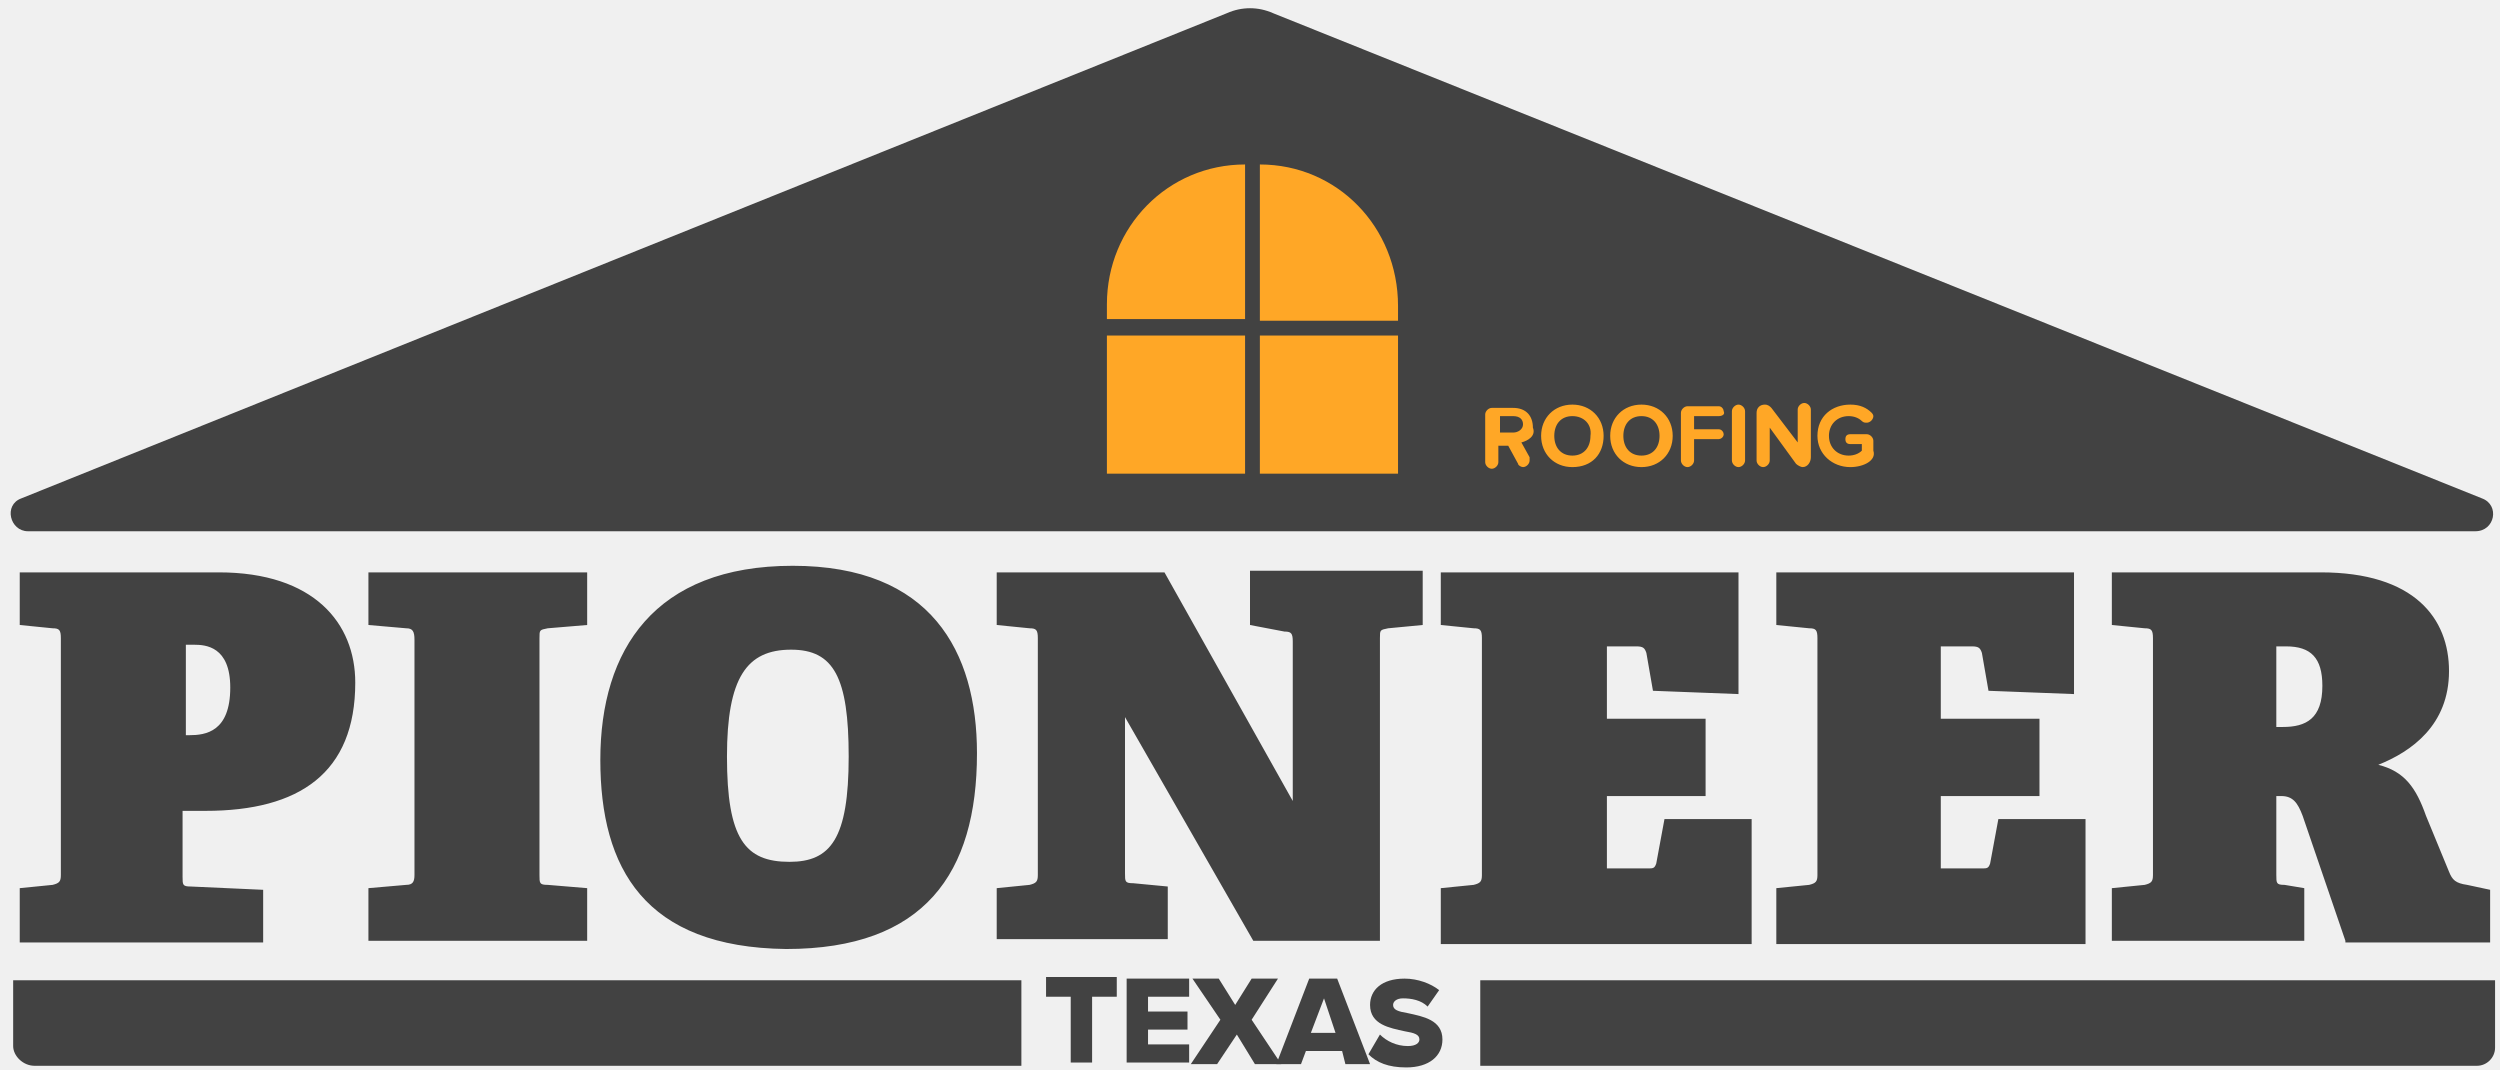
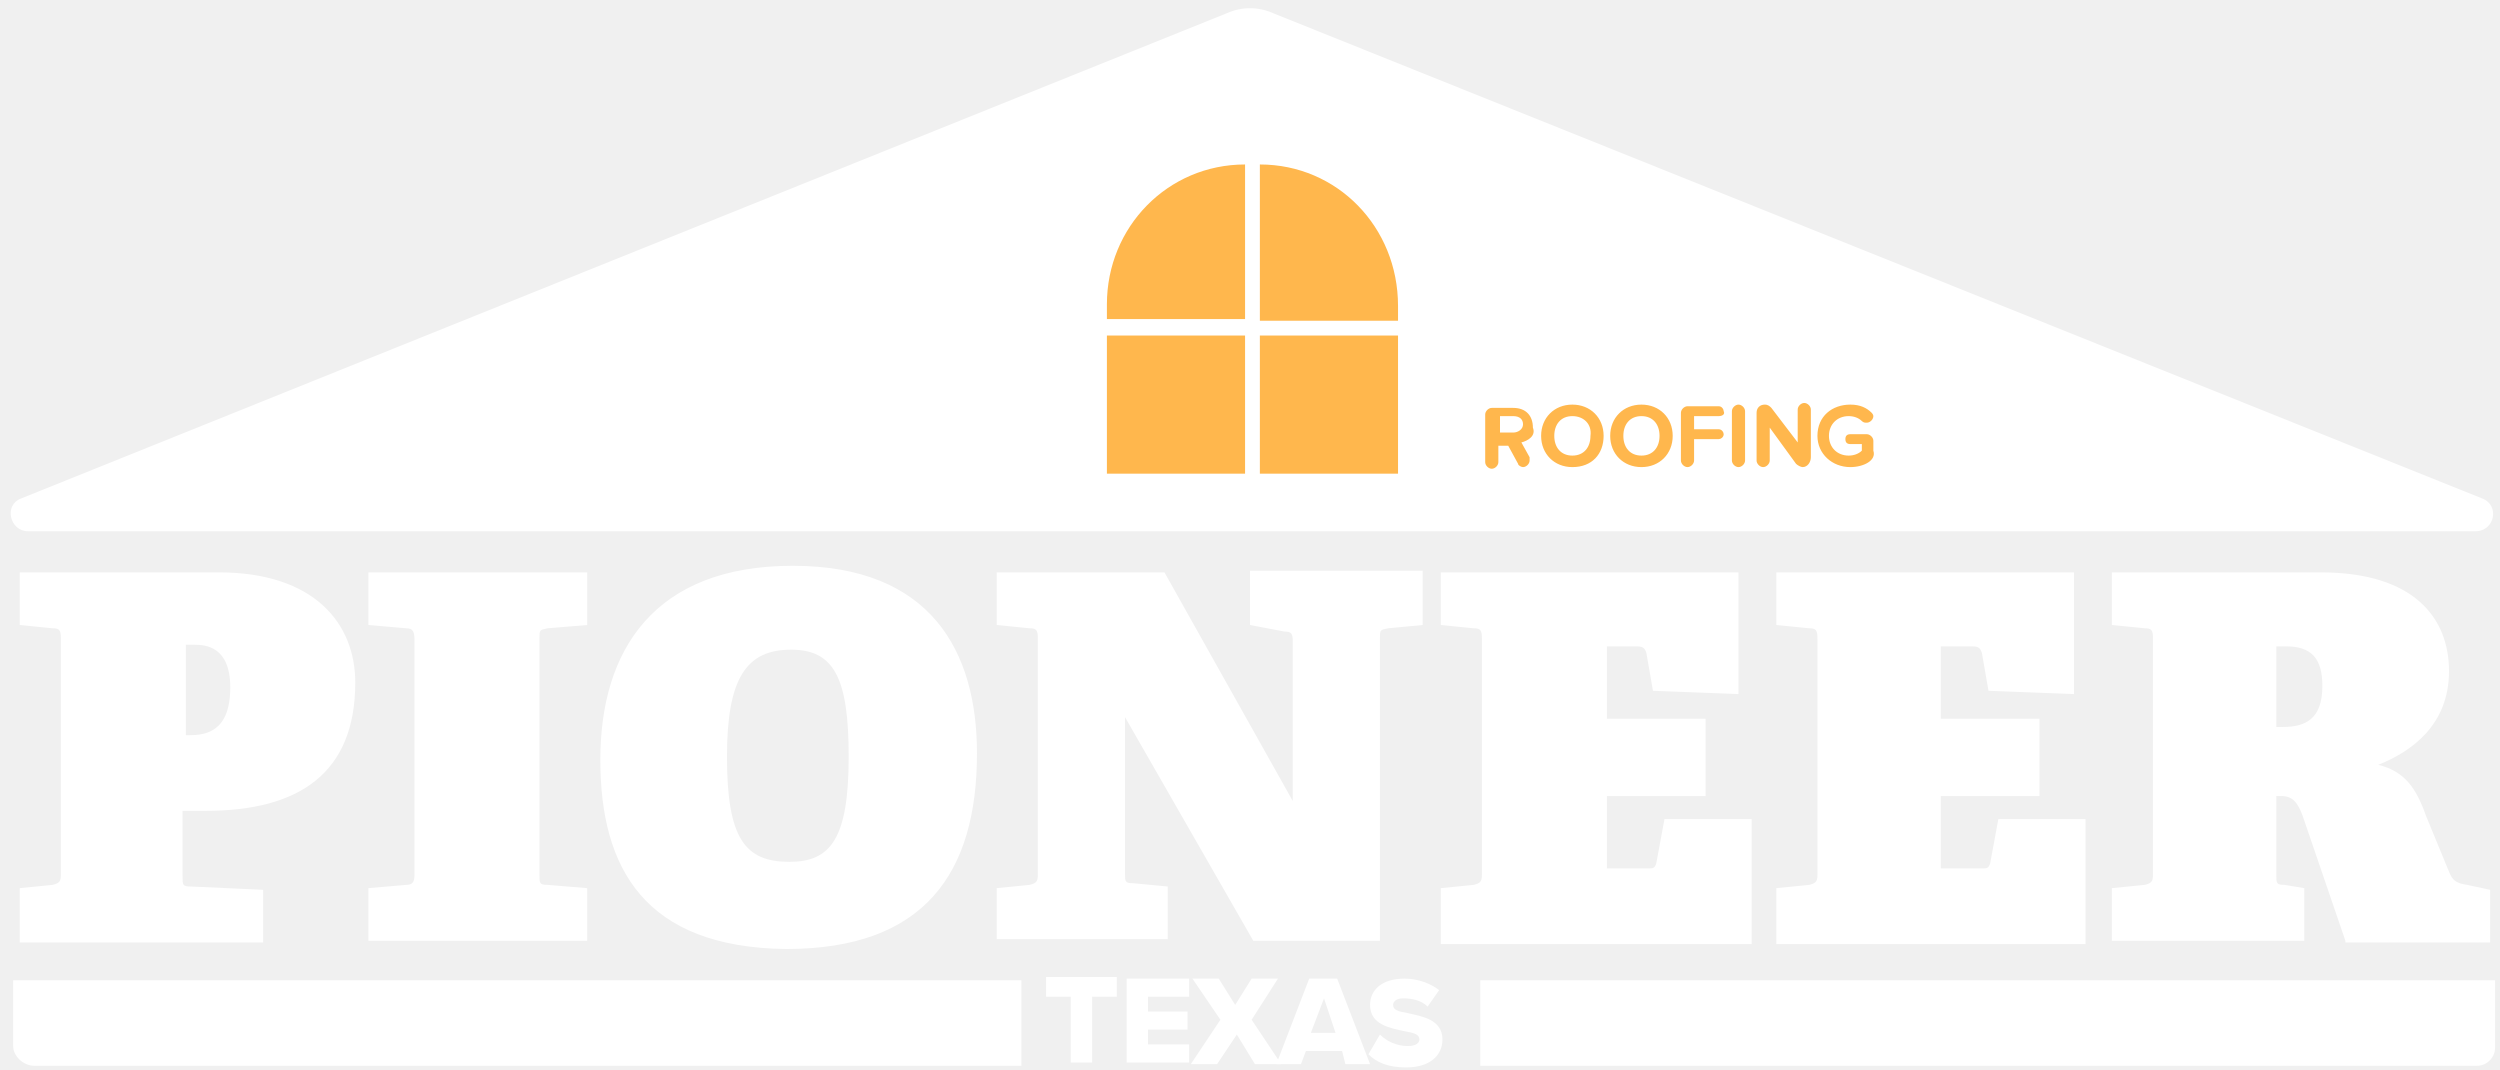
<svg xmlns="http://www.w3.org/2000/svg" width="152" height="65" viewBox="0 0 152 65">
  <g fill="none" fill-rule="evenodd">
-     <path d="M1.2 57.2V54l2-.2c.4-.1.5-.2.5-.6V38.8c0-.5-.1-.6-.5-.6l-2-.2v-3.2h12.1c5.8 0 8.3 3.1 8.3 6.7 0 5.5-3.4 7.8-9.1 7.8h-1.4v4c0 .5 0 .6.5.6l4.4.2v3.2H1.2v-.1zm10.3-12.5c1 0 2.5-.2 2.5-2.9 0-2.5-1.5-2.6-2.2-2.6h-.5v5.5h.2zm10.9 12.5V54l2.3-.2c.4 0 .5-.2.5-.6V38.9c0-.5-.1-.7-.5-.7l-2.3-.2v-3.2h13.3V38l-2.4.2c-.5.1-.5.1-.5.6v14.4c0 .5 0 .6.5.6l2.4.2v3.2H22.4zm14.1-11c0-6.7 3.3-11.8 11.7-11.8 8.4 0 11.2 5.2 11.2 11.4 0 7.3-3.2 11.9-11.6 11.9-8.6-.1-11.3-4.9-11.3-11.5zm15.1-.2c0-4.8-.9-6.5-3.5-6.5-2.7 0-3.9 1.7-3.9 6.5 0 5 1.1 6.4 3.8 6.4 2.5 0 3.6-1.4 3.6-6.4zm24.6 11.2l-7.8-13.6v9.5c0 .5 0 .6.5.6l2.1.2v3.2H60.6V54l2-.2c.4-.1.5-.2.5-.6V38.8c0-.5-.1-.6-.5-.6l-2-.2v-3.2h10.2l7.8 13.9V39c0-.5-.1-.6-.5-.6L76 38v-3.3h10.5V38l-2.1.2c-.5.1-.5.1-.5.6v18.4h-7.7zm11.4 0V54l2-.2c.4-.1.5-.2.5-.6V38.8c0-.5-.1-.6-.5-.6l-2-.2v-3.2h18.1v7.4l-5.2-.2-.4-2.3c-.1-.3-.2-.4-.6-.4h-1.8v4.4h6v4.7h-6v4.4h2.5c.3 0 .4 0 .5-.3l.5-2.7h5.3v7.6H87.6v-.2zm20.4 0V54l2-.2c.4-.1.5-.2.5-.6V38.8c0-.5-.1-.6-.5-.6l-2-.2v-3.2h18.1v7.4l-5.2-.2-.4-2.3c-.1-.3-.2-.4-.6-.4H118v4.4h6v4.7h-6v4.4h2.5c.3 0 .4 0 .5-.3l.5-2.7h5.3v7.6H108v-.2zm34.6 0l-2.6-7.6c-.3-.8-.6-1.2-1.3-1.2h-.3v4.8c0 .5 0 .6.5.6l1.2.2v3.2h-11.7V54l2-.2c.4-.1.5-.2.5-.6V38.8c0-.5-.1-.6-.5-.6l-2-.2v-3.2h12.7c5.7 0 7.8 2.8 7.8 6 0 3.3-2.3 4.9-4.3 5.7 1.6.4 2.3 1.4 2.9 3.1l1.4 3.4c.2.5.4.7 1.1.8l1.4.3v3.2h-8.8v-.1zm-3.8-13c1.4 0 2.4-.5 2.4-2.5 0-1.7-.7-2.4-2.2-2.4h-.6v4.9h.4zm12.1-13.9L77.4.8c-.9-.4-1.9-.4-2.8 0L1.3 30.3c-1.1.4-.7 2 .4 2h148.8c1.2 0 1.5-1.6.4-2z" fill="#424242" />
-     <path d="M92.5 26.9l.5.9v.2c0 .2-.2.4-.4.4-.1 0-.3-.1-.3-.2l-.6-1.1h-.6v1c0 .2-.2.4-.4.4s-.4-.2-.4-.4v-2.9c0-.2.2-.4.4-.4H92c.8 0 1.2.5 1.2 1.2.2.5-.3.8-.7.9zm-1.3-1.6v1h.8c.3 0 .6-.2.6-.5s-.2-.5-.6-.5h-.8zm4.4 3.1c-1.1 0-1.9-.8-1.9-1.9 0-1.1.8-1.9 1.9-1.9 1.1 0 1.9.8 1.9 1.9 0 1.1-.7 1.9-1.9 1.9zm0-3.1c-.7 0-1.1.5-1.1 1.2s.4 1.2 1.1 1.2c.7 0 1.1-.5 1.1-1.2.1-.7-.4-1.2-1.1-1.2zm4.2 3.1c-1.1 0-1.9-.8-1.9-1.9 0-1.1.8-1.9 1.9-1.9 1.1 0 1.9.8 1.9 1.9 0 1.1-.8 1.9-1.9 1.9zm0-3.1c-.7 0-1.1.5-1.1 1.2s.4 1.2 1.1 1.2c.7 0 1.1-.5 1.1-1.2s-.4-1.2-1.1-1.2zm4.7 0H103v.8h1.5c.2 0 .3.2.3.3 0 .2-.2.3-.3.3H103V28c0 .2-.2.4-.4.4s-.4-.2-.4-.4v-2.9c0-.2.2-.4.4-.4h1.9c.2 0 .3.2.3.3.1.2-.1.3-.3.3zm1.2 3.1c-.2 0-.4-.2-.4-.4v-3c0-.2.2-.4.4-.4s.4.2.4.4v3c0 .2-.2.4-.4.4zm3.9 0c-.1 0-.3-.1-.4-.2l-1.6-2.2v2c0 .2-.2.4-.4.4s-.4-.2-.4-.4v-2.9c0-.3.2-.5.5-.5.2 0 .3.1.4.2l1.6 2.1v-2c0-.2.2-.4.4-.4s.4.2.4.4v2.9c0 .3-.2.6-.5.6zm2.9 0c-1.1 0-2-.8-2-1.9 0-1.2.9-1.9 2-1.9.6 0 1 .2 1.3.5.1.1.1.2.1.2 0 .2-.2.4-.4.4-.1 0-.2 0-.3-.1-.2-.2-.5-.3-.8-.3-.7 0-1.2.5-1.2 1.2s.5 1.2 1.2 1.2c.3 0 .6-.1.8-.3V27h-.7c-.2 0-.3-.1-.3-.3 0-.2.1-.3.3-.3h1c.2 0 .4.2.4.4v.6c.2.6-.6 1-1.4 1zm-45.2-8h8.4v8.4h-8.4zM76.6 10v9.5H85v-.9c0-4.8-3.7-8.6-8.4-8.6zm0 10.4H85v8.4h-8.4zm-9.3-1.9v.9h8.4V10c-4.7 0-8.4 3.8-8.4 8.5z" fill="#FFA726" />
-     <path d="M90 64.8h60.6c.6 0 1.1-.5 1.1-1.1v-4.1H90v5.2zm-87.9 0h60v-5.2H.8v4c0 .6.6 1.2 1.3 1.2z" fill="#424242" />
-     <g fill="#424242">
+     <path d="M1.2 57.2V54l2-.2c.4-.1.5-.2.5-.6V38.8c0-.5-.1-.6-.5-.6l-2-.2v-3.2h12.1c5.8 0 8.3 3.1 8.3 6.7 0 5.5-3.4 7.8-9.1 7.8h-1.4v4c0 .5 0 .6.5.6l4.4.2v3.2H1.2v-.1zm10.3-12.5c1 0 2.5-.2 2.5-2.9 0-2.5-1.5-2.6-2.2-2.6h-.5v5.5h.2zm10.9 12.5V54l2.3-.2c.4 0 .5-.2.5-.6V38.9c0-.5-.1-.7-.5-.7l-2.3-.2v-3.2h13.3V38l-2.4.2c-.5.1-.5.1-.5.6v14.4c0 .5 0 .6.5.6l2.4.2v3.2H22.4zm14.1-11c0-6.7 3.3-11.8 11.7-11.8 8.4 0 11.2 5.2 11.2 11.4 0 7.3-3.2 11.9-11.6 11.9-8.6-.1-11.3-4.9-11.3-11.5zm15.1-.2c0-4.8-.9-6.5-3.5-6.5-2.7 0-3.9 1.7-3.9 6.5 0 5 1.1 6.4 3.8 6.4 2.5 0 3.6-1.4 3.6-6.4zm24.6 11.2l-7.8-13.6v9.5c0 .5 0 .6.5.6l2.1.2v3.2H60.6V54l2-.2c.4-.1.5-.2.5-.6V38.8c0-.5-.1-.6-.5-.6l-2-.2v-3.2h10.2l7.8 13.9V39c0-.5-.1-.6-.5-.6L76 38v-3.3h10.5V38l-2.1.2c-.5.1-.5.1-.5.6v18.4h-7.7zm11.4 0V54l2-.2c.4-.1.5-.2.5-.6V38.8c0-.5-.1-.6-.5-.6l-2-.2v-3.2h18.1v7.4l-5.2-.2-.4-2.3c-.1-.3-.2-.4-.6-.4h-1.8v4.4h6v4.7h-6v4.4h2.5c.3 0 .4 0 .5-.3l.5-2.7h5.3v7.6H87.6v-.2zm20.4 0V54l2-.2c.4-.1.5-.2.5-.6V38.8c0-.5-.1-.6-.5-.6l-2-.2v-3.2h18.1v7.4l-5.2-.2-.4-2.3c-.1-.3-.2-.4-.6-.4H118v4.4h6v4.7h-6v4.4h2.5c.3 0 .4 0 .5-.3l.5-2.7h5.3v7.6H108v-.2zm34.6 0l-2.6-7.6c-.3-.8-.6-1.2-1.3-1.2h-.3v4.8c0 .5 0 .6.5.6l1.2.2v3.2h-11.7V54l2-.2c.4-.1.5-.2.5-.6V38.8c0-.5-.1-.6-.5-.6l-2-.2v-3.2h12.7c5.7 0 7.8 2.8 7.8 6 0 3.3-2.3 4.9-4.3 5.7 1.6.4 2.3 1.4 2.9 3.1l1.4 3.4c.2.5.4.7 1.1.8l1.4.3v3.2h-8.8v-.1zm-3.8-13c1.4 0 2.4-.5 2.4-2.5 0-1.7-.7-2.4-2.2-2.4h-.6v4.9h.4zm12.1-13.9L77.4.8c-.9-.4-1.9-.4-2.8 0L1.3 30.3c-1.1.4-.7 2 .4 2h148.8c1.2 0 1.5-1.6.4-2z" fill="#FFF" />
+     <path d="M92.5 26.9l.5.9v.2c0 .2-.2.4-.4.4-.1 0-.3-.1-.3-.2l-.6-1.1h-.6v1c0 .2-.2.4-.4.4s-.4-.2-.4-.4v-2.9c0-.2.2-.4.4-.4H92c.8 0 1.2.5 1.2 1.2.2.5-.3.8-.7.9zm-1.3-1.6v1h.8c.3 0 .6-.2.6-.5s-.2-.5-.6-.5h-.8zm4.4 3.1c-1.1 0-1.9-.8-1.9-1.9 0-1.1.8-1.9 1.9-1.9 1.1 0 1.9.8 1.9 1.9 0 1.1-.7 1.9-1.9 1.9zm0-3.1c-.7 0-1.1.5-1.1 1.2s.4 1.2 1.1 1.2c.7 0 1.1-.5 1.1-1.2.1-.7-.4-1.2-1.1-1.2zm4.2 3.1c-1.1 0-1.9-.8-1.9-1.9 0-1.1.8-1.9 1.9-1.9 1.1 0 1.9.8 1.9 1.9 0 1.1-.8 1.9-1.9 1.9zm0-3.1c-.7 0-1.1.5-1.1 1.2s.4 1.2 1.1 1.2c.7 0 1.1-.5 1.1-1.2s-.4-1.2-1.1-1.2zm4.7 0H103v.8h1.5c.2 0 .3.2.3.3 0 .2-.2.3-.3.3H103V28c0 .2-.2.4-.4.4s-.4-.2-.4-.4v-2.9c0-.2.2-.4.4-.4h1.9c.2 0 .3.2.3.3.1.2-.1.3-.3.3zm1.2 3.1c-.2 0-.4-.2-.4-.4v-3c0-.2.2-.4.4-.4s.4.2.4.4v3c0 .2-.2.4-.4.4zm3.9 0c-.1 0-.3-.1-.4-.2l-1.6-2.2v2c0 .2-.2.4-.4.4s-.4-.2-.4-.4v-2.9c0-.3.2-.5.5-.5.2 0 .3.1.4.2l1.6 2.1v-2c0-.2.2-.4.4-.4s.4.2.4.4v2.9c0 .3-.2.6-.5.6zm2.9 0c-1.1 0-2-.8-2-1.9 0-1.2.9-1.9 2-1.9.6 0 1 .2 1.3.5.1.1.1.2.1.2 0 .2-.2.4-.4.4-.1 0-.2 0-.3-.1-.2-.2-.5-.3-.8-.3-.7 0-1.2.5-1.2 1.2s.5 1.2 1.2 1.2c.3 0 .6-.1.8-.3V27h-.7c-.2 0-.3-.1-.3-.3 0-.2.1-.3.3-.3h1c.2 0 .4.2.4.4v.6c.2.6-.6 1-1.4 1zm-45.2-8h8.4v8.4h-8.4zM76.6 10v9.5H85v-.9c0-4.8-3.7-8.6-8.4-8.6zm0 10.4H85v8.4h-8.4zm-9.3-1h8.4V10c-4.7 0-8.4 3.8-8.4 8.5v.9z" fill="#FFB74D" />
+     <path d="M90 64.8h60.6c.6 0 1.1-.5 1.1-1.1v-4.1H90v5.2zm-87.9 0h60v-5.2H.8v4c0 .6.6 1.2 1.3 1.2z" fill="#FFF" />
+     <g fill="#FFF">
      <path d="M65.1 60.6h-1.5v-1.2h4.3v1.2h-1.5v4h-1.3v-4zm3.4-1.1h3.8v1.1h-2.5v.9h2.4v1.1h-2.4v.9h2.5v1.1h-3.8v-5.1zm6.7 3.4L74 64.7h-1.6l1.8-2.7-1.7-2.5h1.6l1 1.6 1-1.6h1.6L76.1 62l1.8 2.7h-1.6l-1.1-1.8z" />
      <path d="M81.6 63.9h-2.2l-.3.8h-1.5l2-5.2h1.7l2 5.2h-1.5l-.2-.8zm-1.9-1.1h1.5l-.7-2.1-.8 2.1zm4.2.1c.4.4 1 .7 1.7.7.5 0 .7-.2.7-.4 0-.3-.3-.4-.9-.5-.9-.2-2.1-.4-2.1-1.6 0-.9.7-1.6 2.1-1.6.8 0 1.6.3 2.1.7l-.7 1c-.4-.4-1-.5-1.5-.5-.4 0-.6.2-.6.4 0 .3.3.4.9.5.9.2 2.1.4 2.1 1.6 0 1-.8 1.7-2.2 1.7-1.1 0-1.8-.3-2.3-.8l.7-1.2z" />
    </g>
  </g>
</svg>
